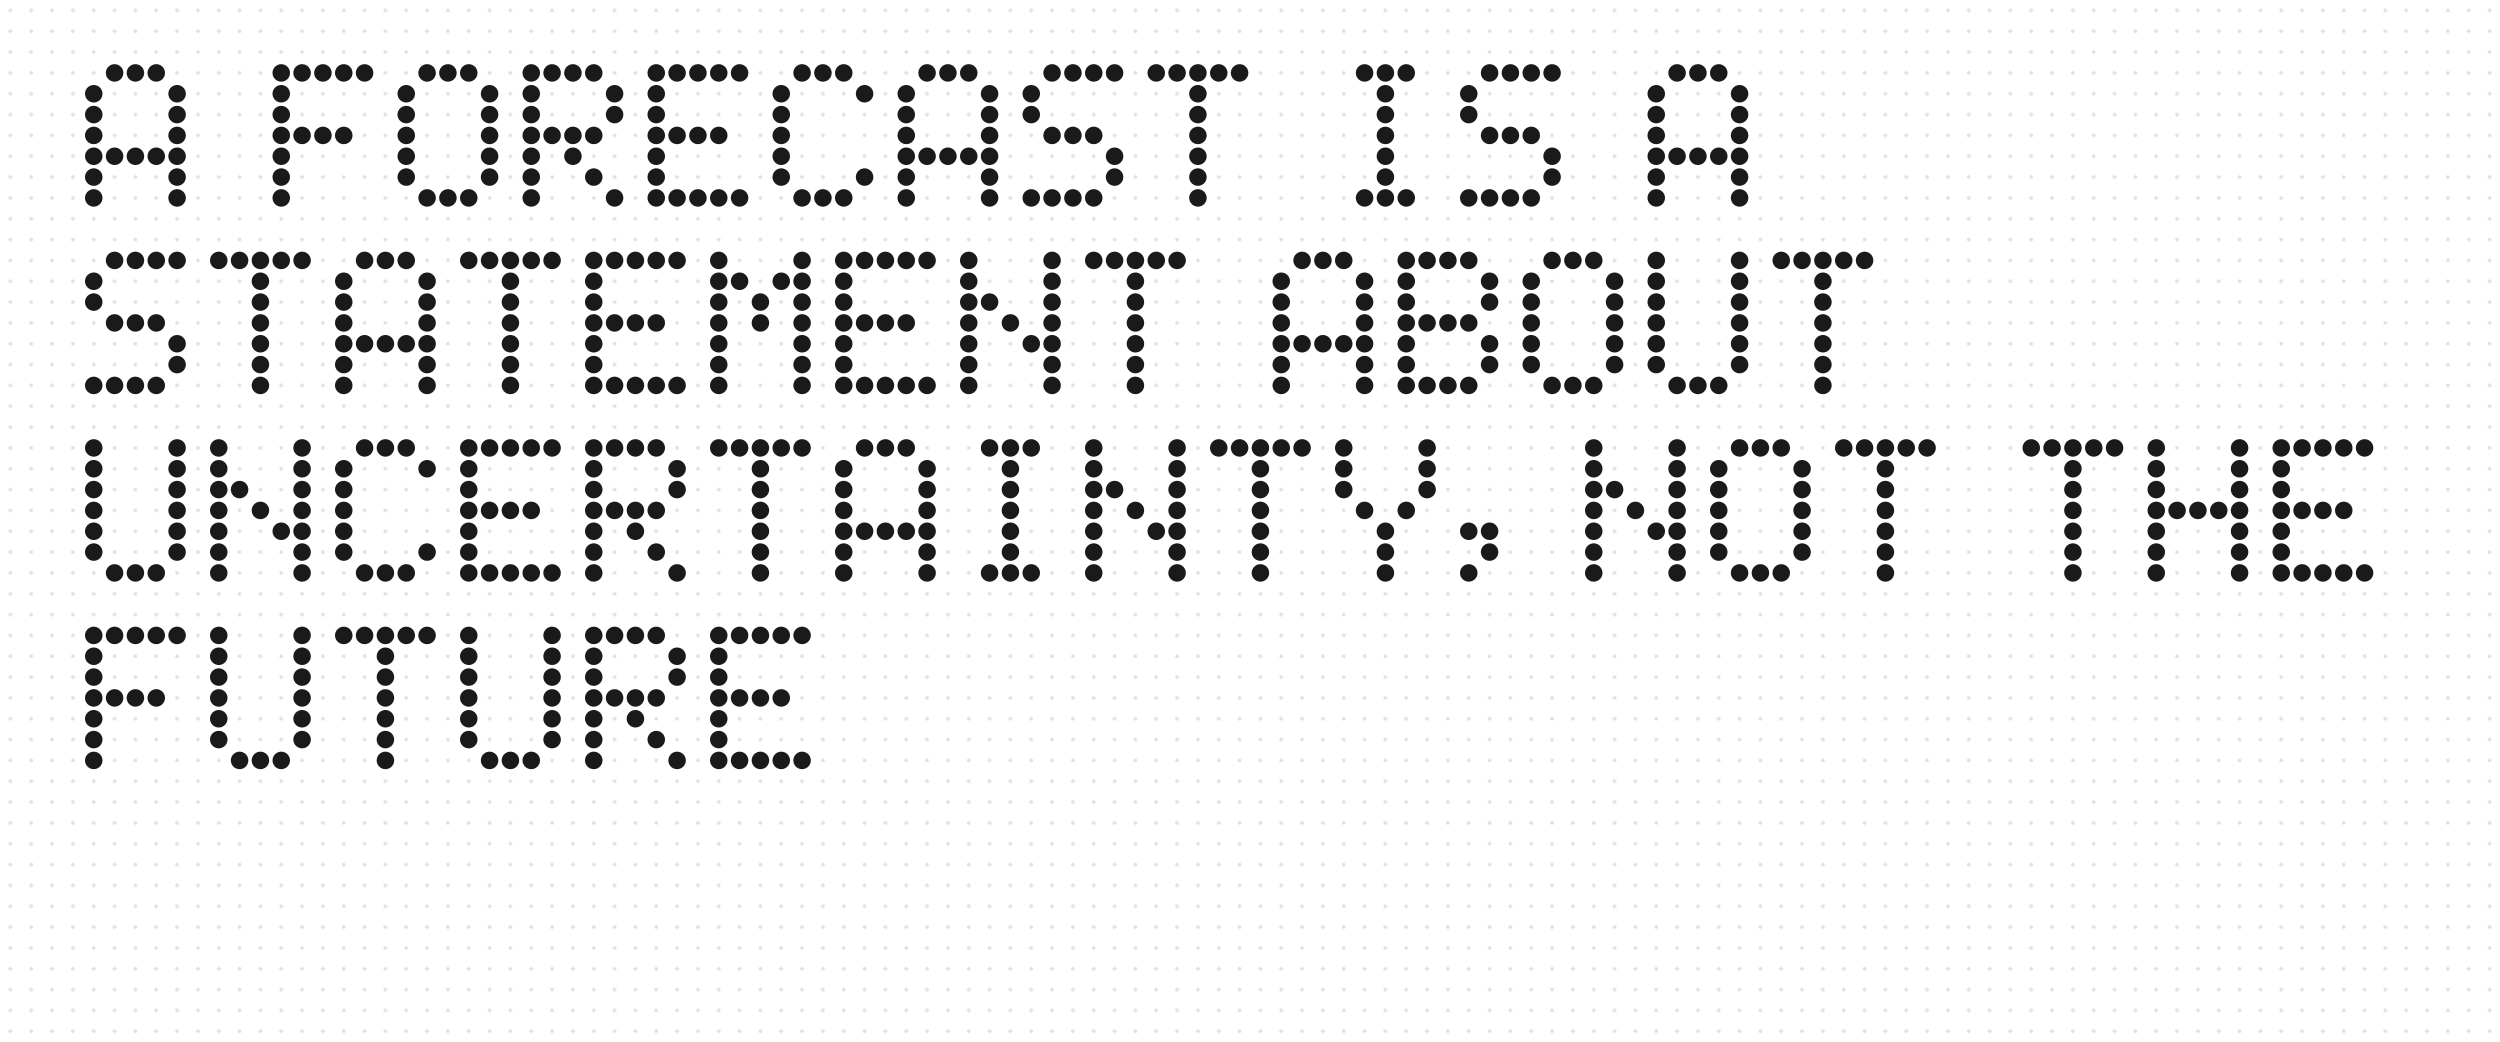
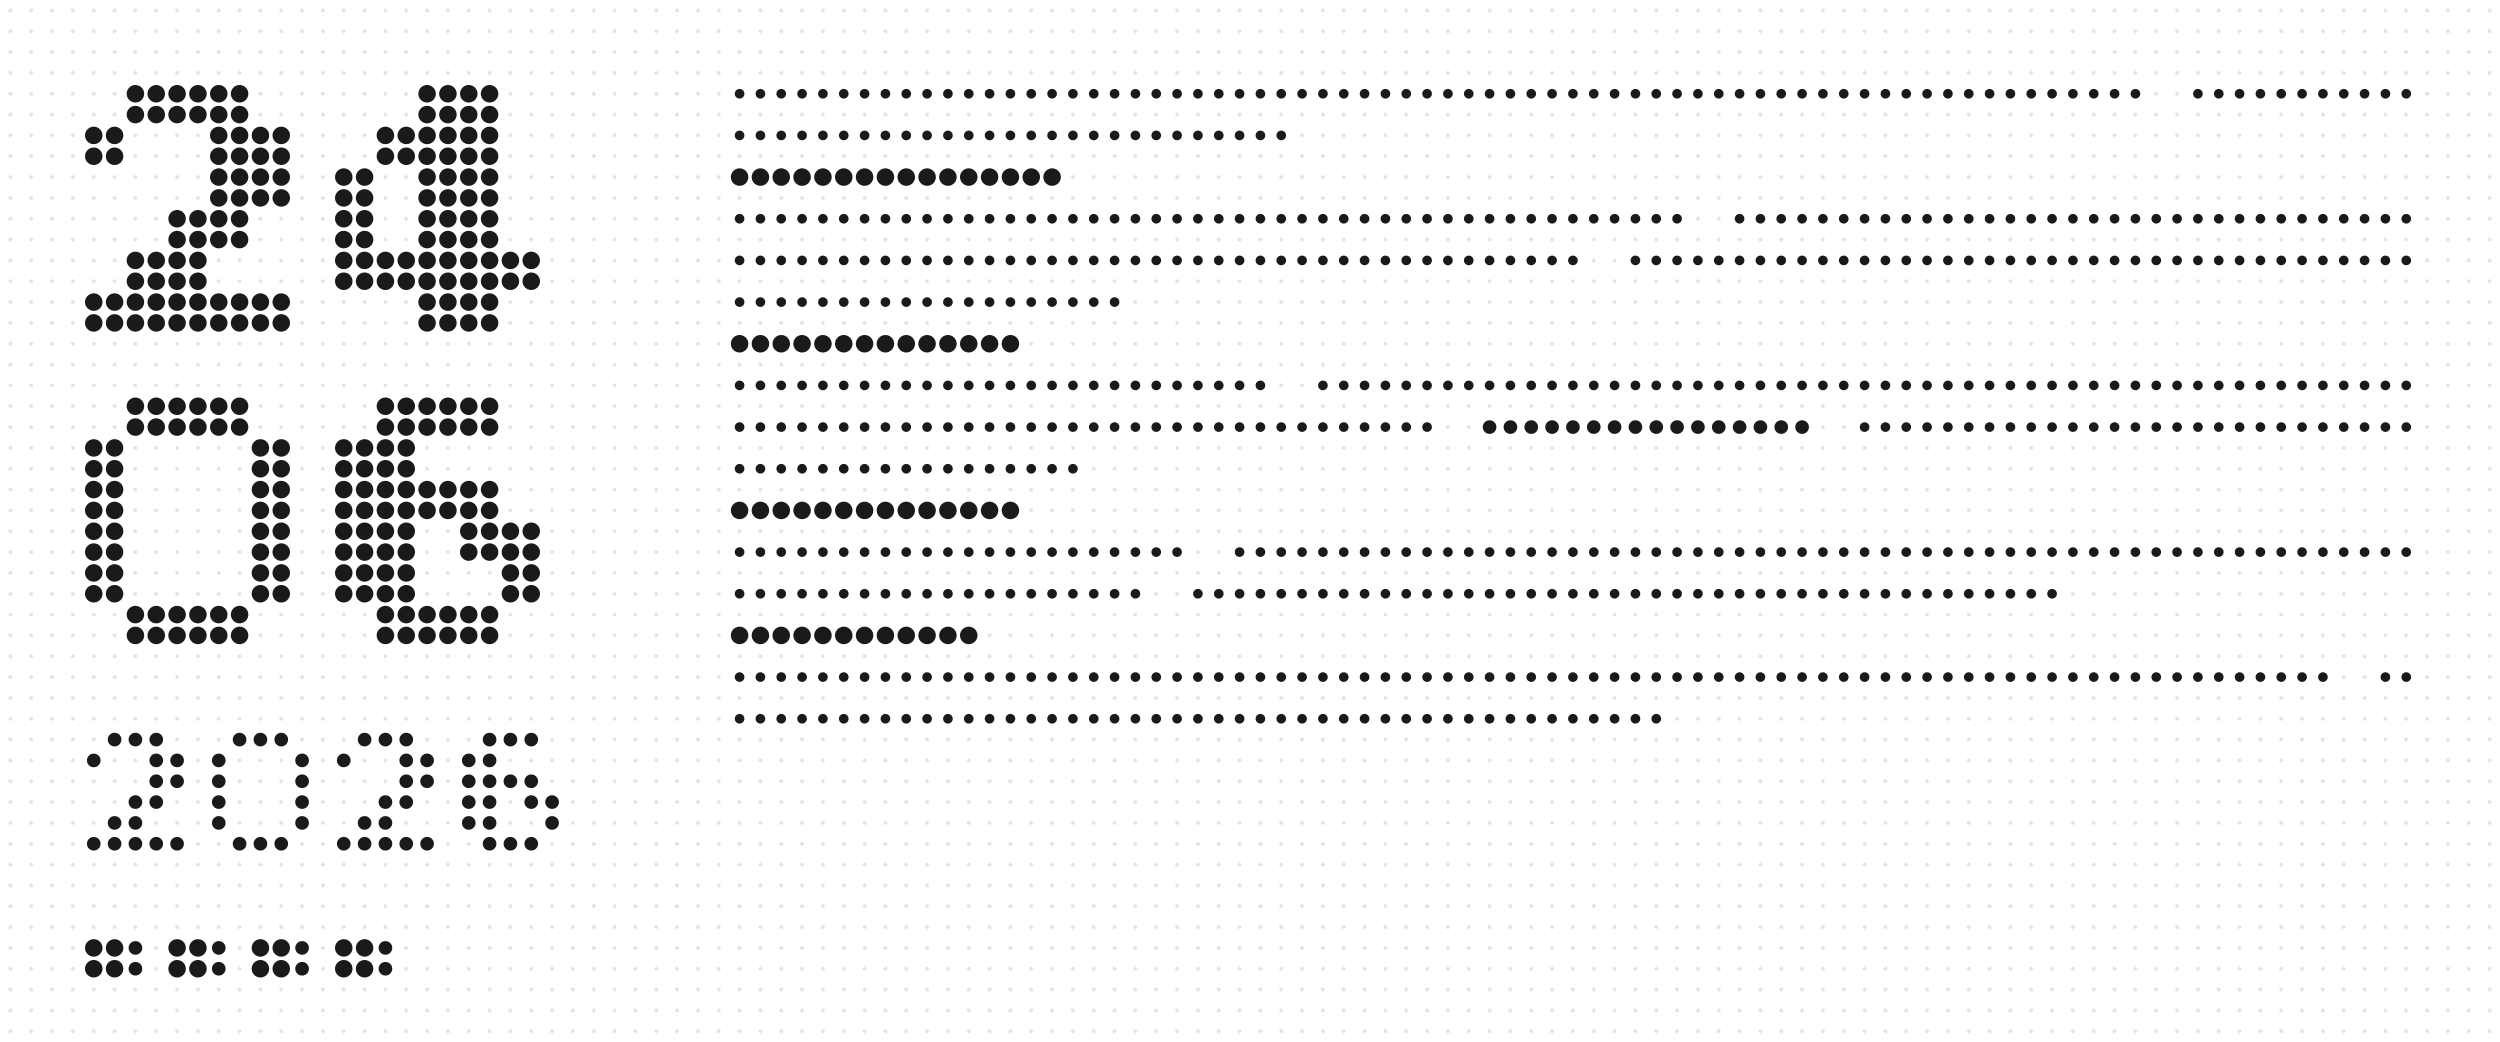
<svg xmlns="http://www.w3.org/2000/svg" viewBox="0 0 600 250" width="600" height="250" fill="none">
  <defs>
    <pattern id="g" width="5" height="5" patternUnits="userSpaceOnUse" x="0" y="0">
      <circle cx="2.5" cy="2.5" r=".45" fill="#1A1A1A" fill-opacity="0.13" />
    </pattern>
  </defs>
  <rect x="0" y="0" width="600" height="250" fill="url(#g)" />
-   <path stroke="#1A1A1A" stroke-width="4.2" stroke-linecap="round" d="M27.5 17.5h0m5 0h0m5 0h0m30 0h0m5 0h0m5 0h0m5 0h0m5 0h0m15 0h0m5 0h0m5 0h0m15 0h0m5 0h0m5 0h0m5 0h0m15 0h0m5 0h0m5 0h0m5 0h0m5 0h0m15 0h0m5 0h0m5 0h0m20 0h0m5 0h0m5 0h0m20 0h0m5 0h0m5 0h0m5 0h0m10 0h0m5 0h0m5 0h0m5 0h0m5 0h0m30 0h0m5 0h0m5 0h0m20 0h0m5 0h0m5 0h0m5 0h0m30 0h0m5 0h0m5 0h0m-390 5h0m20 0h0m25 0h0m30 0h0m20 0h0m10 0h0m20 0h0m10 0h0m30 0h0m20 0h0m10 0h0m20 0h0m10 0h0m40 0h0m45 0h0m20 0h0m45 0h0m20 0h0m-395 5h0m20 0h0m25 0h0m30 0h0m20 0h0m10 0h0m20 0h0m10 0h0m30 0h0m30 0h0m20 0h0m10 0h0m40 0h0m45 0h0m20 0h0m45 0h0m20 0h0m-395 5h0m20 0h0m25 0h0m5 0h0m5 0h0m5 0h0m15 0h0m20 0h0m10 0h0m5 0h0m5 0h0m5 0h0m15 0h0m5 0h0m5 0h0m5 0h0m15 0h0m30 0h0m20 0h0m15 0h0m5 0h0m5 0h0m25 0h0m45 0h0m25 0h0m5 0h0m5 0h0m30 0h0m20 0h0m-395 5h0m5 0h0m5 0h0m5 0h0m5 0h0m25 0h0m30 0h0m20 0h0m10 0h0m10 0h0m20 0h0m30 0h0m30 0h0m5 0h0m5 0h0m5 0h0m5 0h0m30 0h0m20 0h0m45 0h0m40 0h0m25 0h0m5 0h0m5 0h0m5 0h0m5 0h0m-395 5h0m20 0h0m25 0h0m30 0h0m20 0h0m10 0h0m15 0h0m15 0h0m30 0h0m20 0h0m10 0h0m20 0h0m30 0h0m20 0h0m45 0h0m40 0h0m25 0h0m20 0h0m-395 5h0m20 0h0m25 0h0m35 0h0m5 0h0m5 0h0m15 0h0m20 0h0m10 0h0m5 0h0m5 0h0m5 0h0m5 0h0m15 0h0m5 0h0m5 0h0m15 0h0m20 0h0m10 0h0m5 0h0m5 0h0m5 0h0m25 0h0m40 0h0m5 0h0m5 0h0m15 0h0m5 0h0m5 0h0m5 0h0m30 0h0m20 0h0m-390 15h0m5 0h0m5 0h0m5 0h0m10 0h0m5 0h0m5 0h0m5 0h0m5 0h0m15 0h0m5 0h0m5 0h0m15 0h0m5 0h0m5 0h0m5 0h0m5 0h0m10 0h0m5 0h0m5 0h0m5 0h0m5 0h0m10 0h0m20 0h0m10 0h0m5 0h0m5 0h0m5 0h0m5 0h0m10 0h0m20 0h0m10 0h0m5 0h0m5 0h0m5 0h0m5 0h0m30 0h0m5 0h0m5 0h0m15 0h0m5 0h0m5 0h0m5 0h0m20 0h0m5 0h0m5 0h0m15 0h0m20 0h0m10 0h0m5 0h0m5 0h0m5 0h0m5 0h0m-425 5h0m40 0h0m20 0h0m20 0h0m20 0h0m20 0h0m30 0h0m5 0h0m10 0h0m5 0h0m10 0h0m30 0h0m20 0h0m20 0h0m35 0h0m20 0h0m10 0h0m20 0h0m10 0h0m20 0h0m10 0h0m20 0h0m20 0h0m-415 5h0m40 0h0m20 0h0m20 0h0m20 0h0m20 0h0m30 0h0m10 0h0m10 0h0m10 0h0m30 0h0m5 0h0m15 0h0m20 0h0m35 0h0m20 0h0m10 0h0m20 0h0m10 0h0m20 0h0m10 0h0m20 0h0m20 0h0m-410 5h0m5 0h0m5 0h0m25 0h0m20 0h0m20 0h0m20 0h0m20 0h0m5 0h0m5 0h0m5 0h0m15 0h0m10 0h0m10 0h0m10 0h0m5 0h0m5 0h0m5 0h0m15 0h0m10 0h0m10 0h0m20 0h0m35 0h0m20 0h0m10 0h0m5 0h0m5 0h0m5 0h0m15 0h0m20 0h0m10 0h0m20 0h0m20 0h0m-395 5h0m20 0h0m20 0h0m5 0h0m5 0h0m5 0h0m5 0h0m20 0h0m20 0h0m30 0h0m20 0h0m10 0h0m30 0h0m15 0h0m5 0h0m20 0h0m35 0h0m5 0h0m5 0h0m5 0h0m5 0h0m10 0h0m20 0h0m10 0h0m20 0h0m10 0h0m20 0h0m20 0h0m-395 5h0m20 0h0m20 0h0m20 0h0m20 0h0m20 0h0m30 0h0m20 0h0m10 0h0m30 0h0m20 0h0m20 0h0m35 0h0m20 0h0m10 0h0m20 0h0m10 0h0m20 0h0m10 0h0m20 0h0m20 0h0m-415 5h0m5 0h0m5 0h0m5 0h0m25 0h0m20 0h0m20 0h0m20 0h0m20 0h0m5 0h0m5 0h0m5 0h0m5 0h0m10 0h0m20 0h0m10 0h0m5 0h0m5 0h0m5 0h0m5 0h0m10 0h0m20 0h0m20 0h0m35 0h0m20 0h0m10 0h0m5 0h0m5 0h0m5 0h0m20 0h0m5 0h0m5 0h0m20 0h0m5 0h0m5 0h0m25 0h0m-415 15h0m20 0h0m10 0h0m20 0h0m15 0h0m5 0h0m5 0h0m15 0h0m5 0h0m5 0h0m5 0h0m5 0h0m10 0h0m5 0h0m5 0h0m5 0h0m15 0h0m5 0h0m5 0h0m5 0h0m5 0h0m15 0h0m5 0h0m5 0h0m20 0h0m5 0h0m5 0h0m15 0h0m20 0h0m10 0h0m5 0h0m5 0h0m5 0h0m5 0h0m10 0h0m20 0h0m40 0h0m20 0h0m15 0h0m5 0h0m5 0h0m15 0h0m5 0h0m5 0h0m5 0h0m5 0h0m25 0h0m5 0h0m5 0h0m5 0h0m5 0h0m10 0h0m20 0h0m10 0h0m5 0h0m5 0h0m5 0h0m5 0h0m-545 5h0m20 0h0m10 0h0m20 0h0m10 0h0m20 0h0m10 0h0m30 0h0m20 0h0m20 0h0m20 0h0m20 0h0m20 0h0m20 0h0m20 0h0m20 0h0m20 0h0m20 0h0m40 0h0m20 0h0m10 0h0m20 0h0m20 0h0m45 0h0m20 0h0m20 0h0m10 0h0m-525 5h0m20 0h0m10 0h0m5 0h0m15 0h0m10 0h0m30 0h0m30 0h0m20 0h0m20 0h0m20 0h0m20 0h0m20 0h0m20 0h0m5 0h0m15 0h0m20 0h0m20 0h0m20 0h0m40 0h0m5 0h0m15 0h0m10 0h0m20 0h0m20 0h0m45 0h0m20 0h0m20 0h0m10 0h0m-525 5h0m20 0h0m10 0h0m10 0h0m10 0h0m10 0h0m30 0h0m5 0h0m5 0h0m5 0h0m15 0h0m5 0h0m5 0h0m5 0h0m25 0h0m20 0h0m20 0h0m20 0h0m20 0h0m10 0h0m10 0h0m20 0h0m25 0h0m10 0h0m45 0h0m10 0h0m10 0h0m10 0h0m20 0h0m20 0h0m45 0h0m20 0h0m5 0h0m5 0h0m5 0h0m5 0h0m10 0h0m5 0h0m5 0h0m5 0h0m-540 5h0m20 0h0m10 0h0m15 0h0m5 0h0m10 0h0m30 0h0m30 0h0m10 0h0m30 0h0m20 0h0m5 0h0m5 0h0m5 0h0m5 0h0m20 0h0m20 0h0m15 0h0m5 0h0m20 0h0m30 0h0m20 0h0m5 0h0m25 0h0m15 0h0m5 0h0m10 0h0m20 0h0m20 0h0m45 0h0m20 0h0m20 0h0m10 0h0m-525 5h0m20 0h0m10 0h0m20 0h0m10 0h0m20 0h0m10 0h0m30 0h0m15 0h0m25 0h0m20 0h0m20 0h0m20 0h0m20 0h0m20 0h0m20 0h0m30 0h0m25 0h0m25 0h0m20 0h0m10 0h0m20 0h0m20 0h0m45 0h0m20 0h0m20 0h0m10 0h0m-520 5h0m5 0h0m5 0h0m15 0h0m20 0h0m15 0h0m5 0h0m5 0h0m15 0h0m5 0h0m5 0h0m5 0h0m5 0h0m10 0h0m20 0h0m20 0h0m20 0h0m20 0h0m15 0h0m5 0h0m5 0h0m15 0h0m20 0h0m20 0h0m30 0h0m20 0h0m30 0h0m20 0h0m15 0h0m5 0h0m5 0h0m25 0h0m45 0h0m20 0h0m20 0h0m10 0h0m5 0h0m5 0h0m5 0h0m5 0h0m-545 15h0m5 0h0m5 0h0m5 0h0m5 0h0m10 0h0m20 0h0m10 0h0m5 0h0m5 0h0m5 0h0m5 0h0m10 0h0m20 0h0m10 0h0m5 0h0m5 0h0m5 0h0m15 0h0m5 0h0m5 0h0m5 0h0m5 0h0m-170 5h0m30 0h0m20 0h0m20 0h0m20 0h0m20 0h0m10 0h0m20 0h0m10 0h0m-150 5h0m30 0h0m20 0h0m20 0h0m20 0h0m20 0h0m10 0h0m20 0h0m10 0h0m-150 5h0m5 0h0m5 0h0m5 0h0m15 0h0m20 0h0m20 0h0m20 0h0m20 0h0m10 0h0m5 0h0m5 0h0m5 0h0m15 0h0m5 0h0m5 0h0m5 0h0m-165 5h0m30 0h0m20 0h0m20 0h0m20 0h0m20 0h0m10 0h0m10 0h0m20 0h0m-150 5h0m30 0h0m20 0h0m20 0h0m20 0h0m20 0h0m10 0h0m15 0h0m15 0h0m-150 5h0m35 0h0m5 0h0m5 0h0m25 0h0m25 0h0m5 0h0m5 0h0m15 0h0m20 0h0m10 0h0m5 0h0m5 0h0m5 0h0m5 0h0" />
+   <path stroke="#1A1A1A" stroke-width="2.32" stroke-linecap="round" d="M177.5 22.5h0m5 0h0m5 0h0m5 0h0m5 0h0m5 0h0m5 0h0m5 0h0m5 0h0m5 0h0m5 0h0m5 0h0m5 0h0m5 0h0m5 0h0m5 0h0m5 0h0m5 0h0m5 0h0m5 0h0m5 0h0m5 0h0m5 0h0m5 0h0m5 0h0m5 0h0m5 0h0m5 0h0m5 0h0m5 0h0m5 0h0m5 0h0m5 0h0m5 0h0m5 0h0m5 0h0m5 0h0m5 0h0m5 0h0m5 0h0m5 0h0m5 0h0m5 0h0m5 0h0m5 0h0m5 0h0m5 0h0m5 0h0m5 0h0m5 0h0m5 0h0m5 0h0m5 0h0m5 0h0m5 0h0m5 0h0m5 0h0m5 0h0m5 0h0m5 0h0m5 0h0m5 0h0m5 0h0m5 0h0m5 0h0m5 0h0m5 0h0m5 0h0m15 0h0m5 0h0m5 0h0m5 0h0m5 0h0m5 0h0m5 0h0m5 0h0m5 0h0m5 0h0m5 0h0m-400 10h0m5 0h0m5 0h0m5 0h0m5 0h0m5 0h0m5 0h0m5 0h0m5 0h0m5 0h0m5 0h0m5 0h0m5 0h0m5 0h0m5 0h0m5 0h0m5 0h0m5 0h0m5 0h0m5 0h0m5 0h0m5 0h0m5 0h0m5 0h0m5 0h0m5 0h0m5 0h0m-130 20h0m5 0h0m5 0h0m5 0h0m5 0h0m5 0h0m5 0h0m5 0h0m5 0h0m5 0h0m5 0h0m5 0h0m5 0h0m5 0h0m5 0h0m5 0h0m5 0h0m5 0h0m5 0h0m5 0h0m5 0h0m5 0h0m5 0h0m5 0h0m5 0h0m5 0h0m5 0h0m5 0h0m5 0h0m5 0h0m5 0h0m5 0h0m5 0h0m5 0h0m5 0h0m5 0h0m5 0h0m5 0h0m5 0h0m5 0h0m5 0h0m5 0h0m5 0h0m5 0h0m5 0h0m5 0h0m15 0h0m5 0h0m5 0h0m5 0h0m5 0h0m5 0h0m5 0h0m5 0h0m5 0h0m5 0h0m5 0h0m5 0h0m5 0h0m5 0h0m5 0h0m5 0h0m5 0h0m5 0h0m5 0h0m5 0h0m5 0h0m5 0h0m5 0h0m5 0h0m5 0h0m5 0h0m5 0h0m5 0h0m5 0h0m5 0h0m5 0h0m5 0h0m5 0h0m-400 10h0m5 0h0m5 0h0m5 0h0m5 0h0m5 0h0m5 0h0m5 0h0m5 0h0m5 0h0m5 0h0m5 0h0m5 0h0m5 0h0m5 0h0m5 0h0m5 0h0m5 0h0m5 0h0m5 0h0m5 0h0m5 0h0m5 0h0m5 0h0m5 0h0m5 0h0m5 0h0m5 0h0m5 0h0m5 0h0m5 0h0m5 0h0m5 0h0m5 0h0m5 0h0m5 0h0m5 0h0m5 0h0m5 0h0m5 0h0m5 0h0m15 0h0m5 0h0m5 0h0m5 0h0m5 0h0m5 0h0m5 0h0m5 0h0m5 0h0m5 0h0m5 0h0m5 0h0m5 0h0m5 0h0m5 0h0m5 0h0m5 0h0m5 0h0m5 0h0m5 0h0m5 0h0m5 0h0m5 0h0m5 0h0m5 0h0m5 0h0m5 0h0m5 0h0m5 0h0m5 0h0m5 0h0m5 0h0m5 0h0m5 0h0m5 0h0m5 0h0m5 0h0m5 0h0m-400 10h0m5 0h0m5 0h0m5 0h0m5 0h0m5 0h0m5 0h0m5 0h0m5 0h0m5 0h0m5 0h0m5 0h0m5 0h0m5 0h0m5 0h0m5 0h0m5 0h0m5 0h0m5 0h0m-90 20h0m5 0h0m5 0h0m5 0h0m5 0h0m5 0h0m5 0h0m5 0h0m5 0h0m5 0h0m5 0h0m5 0h0m5 0h0m5 0h0m5 0h0m5 0h0m5 0h0m5 0h0m5 0h0m5 0h0m5 0h0m5 0h0m5 0h0m5 0h0m5 0h0m5 0h0m15 0h0m5 0h0m5 0h0m5 0h0m5 0h0m5 0h0m5 0h0m5 0h0m5 0h0m5 0h0m5 0h0m5 0h0m5 0h0m5 0h0m5 0h0m5 0h0m5 0h0m5 0h0m5 0h0m5 0h0m5 0h0m5 0h0m5 0h0m5 0h0m5 0h0m5 0h0m5 0h0m5 0h0m5 0h0m5 0h0m5 0h0m5 0h0m5 0h0m5 0h0m5 0h0m5 0h0m5 0h0m5 0h0m5 0h0m5 0h0m5 0h0m5 0h0m5 0h0m5 0h0m5 0h0m5 0h0m5 0h0m5 0h0m5 0h0m5 0h0m5 0h0m5 0h0m5 0h0m-400 10h0m5 0h0m5 0h0m5 0h0m5 0h0m5 0h0m5 0h0m5 0h0m5 0h0m5 0h0m5 0h0m5 0h0m5 0h0m5 0h0m5 0h0m5 0h0m5 0h0m5 0h0m5 0h0m5 0h0m5 0h0m5 0h0m5 0h0m5 0h0m5 0h0m5 0h0m5 0h0m5 0h0m5 0h0m5 0h0m5 0h0m5 0h0m5 0h0m5 0h0m105 0h0m5 0h0m5 0h0m5 0h0m5 0h0m5 0h0m5 0h0m5 0h0m5 0h0m5 0h0m5 0h0m5 0h0m5 0h0m5 0h0m5 0h0m5 0h0m5 0h0m5 0h0m5 0h0m5 0h0m5 0h0m5 0h0m5 0h0m5 0h0m5 0h0m5 0h0m5 0h0m-400 10h0m5 0h0m5 0h0m5 0h0m5 0h0m5 0h0m5 0h0m5 0h0m5 0h0m5 0h0m5 0h0m5 0h0m5 0h0m5 0h0m5 0h0m5 0h0m5 0h0m-80 20h0m5 0h0m5 0h0m5 0h0m5 0h0m5 0h0m5 0h0m5 0h0m5 0h0m5 0h0m5 0h0m5 0h0m5 0h0m5 0h0m5 0h0m5 0h0m5 0h0m5 0h0m5 0h0m5 0h0m5 0h0m5 0h0m15 0h0m5 0h0m5 0h0m5 0h0m5 0h0m5 0h0m5 0h0m5 0h0m5 0h0m5 0h0m5 0h0m5 0h0m5 0h0m5 0h0m5 0h0m5 0h0m5 0h0m5 0h0m5 0h0m5 0h0m5 0h0m5 0h0m5 0h0m5 0h0m5 0h0m5 0h0m5 0h0m5 0h0m5 0h0m5 0h0m5 0h0m5 0h0m5 0h0m5 0h0m5 0h0m5 0h0m5 0h0m5 0h0m5 0h0m5 0h0m5 0h0m5 0h0m5 0h0m5 0h0m5 0h0m5 0h0m5 0h0m5 0h0m5 0h0m5 0h0m5 0h0m5 0h0m5 0h0m5 0h0m5 0h0m5 0h0m5 0h0m-400 10h0m5 0h0m5 0h0m5 0h0m5 0h0m5 0h0m5 0h0m5 0h0m5 0h0m5 0h0m5 0h0m5 0h0m5 0h0m5 0h0m5 0h0m5 0h0m5 0h0m5 0h0m5 0h0m5 0h0m15 0h0m5 0h0m5 0h0m5 0h0m5 0h0m5 0h0m5 0h0m5 0h0m5 0h0m5 0h0m5 0h0m5 0h0m5 0h0m5 0h0m5 0h0m5 0h0m5 0h0m5 0h0m5 0h0m5 0h0m5 0h0m5 0h0m5 0h0m5 0h0m5 0h0m5 0h0m5 0h0m5 0h0m5 0h0m5 0h0m5 0h0m5 0h0m5 0h0m5 0h0m5 0h0m5 0h0m5 0h0m5 0h0m5 0h0m5 0h0m5 0h0m5 0h0m-315 20h0m5 0h0m5 0h0m5 0h0m5 0h0m5 0h0m5 0h0m5 0h0m5 0h0m5 0h0m5 0h0m5 0h0m5 0h0m5 0h0m5 0h0m5 0h0m5 0h0m5 0h0m5 0h0m5 0h0m5 0h0m5 0h0m5 0h0m5 0h0m5 0h0m5 0h0m5 0h0m5 0h0m5 0h0m5 0h0m5 0h0m5 0h0m5 0h0m5 0h0m5 0h0m5 0h0m5 0h0m5 0h0m5 0h0m5 0h0m5 0h0m5 0h0m5 0h0m5 0h0m5 0h0m5 0h0m5 0h0m5 0h0m5 0h0m5 0h0m5 0h0m5 0h0m5 0h0m5 0h0m5 0h0m5 0h0m5 0h0m5 0h0m5 0h0m5 0h0m5 0h0m5 0h0m5 0h0m5 0h0m5 0h0m5 0h0m5 0h0m5 0h0m5 0h0m5 0h0m5 0h0m5 0h0m5 0h0m5 0h0m5 0h0m5 0h0m5 0h0m15 0h0m5 0h0m-400 10h0m5 0h0m5 0h0m5 0h0m5 0h0m5 0h0m5 0h0m5 0h0m5 0h0m5 0h0m5 0h0m5 0h0m5 0h0m5 0h0m5 0h0m5 0h0m5 0h0m5 0h0m5 0h0m5 0h0m5 0h0m5 0h0m5 0h0m5 0h0m5 0h0m5 0h0m5 0h0m5 0h0m5 0h0m5 0h0m5 0h0m5 0h0m5 0h0m5 0h0m5 0h0m5 0h0m5 0h0m5 0h0m5 0h0m5 0h0m5 0h0m5 0h0m5 0h0m5 0h0m5 0h0" />
+   <path stroke="#1A1A1A" stroke-width="3.28" stroke-linecap="round" d="M357.5 102.5h0m5 0h0m5 0h0m5 0h0m5 0h0m5 0h0m5 0h0m5 0h0m5 0h0m5 0h0m5 0h0m5 0h0m5 0h0m5 0h0m5 0h0m5 0h0m-405 75h0m5 0h0m5 0h0m20 0h0m5 0h0m5 0h0m20 0h0m5 0h0m5 0h0m20 0h0m5 0h0m5 0h0m-105 5h0m15 0h0m5 0h0m10 0h0m20 0h0m10 0h0m15 0h0m5 0h0m10 0h0m5 0h0m-80 5h0m5 0h0m10 0h0m20 0h0m25 0h0m5 0h0m10 0h0m5 0h0m5 0h0m5 0h0m-95 5h0m5 0h0m15 0h0m20 0h0m20 0h0m5 0h0m15 0h0m5 0h0m10 0h0m5 0h0m-105 5h0m5 0h0m20 0h0m20 0h0m15 0h0m5 0h0m20 0h0m5 0h0m15 0h0m-110 5h0m5 0h0m5 0h0m5 0h0m5 0h0m15 0h0m5 0h0m5 0h0m15 0h0m5 0h0m5 0h0m5 0h0m5 0h0m15 0h0m5 0h0m5 0h0m-95 25h0m20 0h0m20 0h0m20 0h0m-60 5h0m20 0h0m20 0h0m20 0h0" />
+   <path stroke="#1A1A1A" stroke-width="4.2" stroke-linecap="round" d="M32.5 22.5h0m5 0h0m5 0h0m5 0h0m5 0h0m5 0h0m45 0h0m5 0h0m5 0h0m5 0h0m-85 5h0m5 0h0m5 0h0m5 0h0m5 0h0m5 0h0m45 0h0m5 0h0m5 0h0m5 0h0m-95 5h0m5 0h0m25 0h0m5 0h0m5 0h0m5 0h0m25 0h0m5 0h0m5 0h0m5 0h0m5 0h0m5 0h0m-95 5h0m5 0h0m25 0h0m5 0h0m5 0h0m5 0h0m25 0h0m5 0h0m5 0h0m5 0h0m5 0h0m5 0h0m-65 5h0m5 0h0m5 0h0m5 0h0m15 0h0m5 0h0m15 0h0m5 0h0m5 0h0m5 0h0m60 0h0m5 0h0m5 0h0m5 0h0m5 0h0m5 0h0m5 0h0m5 0h0m5 0h0m5 0h0m5 0h0m5 0h0m5 0h0m5 0h0m5 0h0m5 0h0m-200 5h0m5 0h0m5 0h0m5 0h0m15 0h0m5 0h0m15 0h0m5 0h0m5 0h0m5 0h0m-75 5h0m5 0h0m5 0h0m5 0h0m25 0h0m5 0h0m15 0h0m5 0h0m5 0h0m5 0h0m-75 5h0m5 0h0m5 0h0m5 0h0m25 0h0m5 0h0m15 0h0m5 0h0m5 0h0m5 0h0m-85 5h0m5 0h0m5 0h0m5 0h0m35 0h0m5 0h0m5 0h0m5 0h0m5 0h0m5 0h0m5 0h0m5 0h0m5 0h0m5 0h0m-95 5h0m5 0h0m5 0h0m5 0h0m35 0h0m5 0h0m5 0h0m5 0h0m5 0h0m5 0h0m5 0h0m5 0h0m5 0h0m5 0h0m-105 5h0m5 0h0m5 0h0m5 0h0m5 0h0m5 0h0m5 0h0m5 0h0m5 0h0m5 0h0m35 0h0m5 0h0m5 0h0m5 0h0m-95 5h0m5 0h0m5 0h0m5 0h0m5 0h0m5 0h0m5 0h0m5 0h0m5 0h0m5 0h0m35 0h0m5 0h0m5 0h0m5 0h0m60 5h0m5 0h0m5 0h0m5 0h0m5 0h0m5 0h0m5 0h0m5 0h0m5 0h0m5 0h0m5 0h0m5 0h0m5 0h0m5 0h0m-210 15h0m5 0h0m5 0h0m5 0h0m5 0h0m5 0h0m35 0h0m5 0h0m5 0h0m5 0h0m5 0h0m5 0h0m-85 5h0m5 0h0m5 0h0m5 0h0m5 0h0m5 0h0m35 0h0m5 0h0m5 0h0m5 0h0m5 0h0m5 0h0m-95 5h0m5 0h0m35 0h0m5 0h0m15 0h0m5 0h0m5 0h0m5 0h0m-75 5h0m5 0h0m35 0h0m5 0h0m15 0h0m5 0h0m5 0h0m5 0h0m-75 5h0m5 0h0m35 0h0m5 0h0m15 0h0m5 0h0m5 0h0m5 0h0m5 0h0m5 0h0m5 0h0m5 0h0m-95 5h0m5 0h0m35 0h0m5 0h0m15 0h0m5 0h0m5 0h0m5 0h0m5 0h0m5 0h0m5 0h0m5 0h0m60 0h0m5 0h0m5 0h0m5 0h0m5 0h0m5 0h0m5 0h0m5 0h0m5 0h0m5 0h0m5 0h0m5 0h0m5 0h0m5 0h0m-220 5h0m5 0h0m35 0h0m5 0h0m15 0h0m5 0h0m5 0h0m5 0h0m15 0h0m5 0h0m5 0h0m5 0h0m-105 5h0m5 0h0m35 0h0m5 0h0m15 0h0m5 0h0m5 0h0m5 0h0m15 0h0m5 0h0m5 0h0m5 0h0m-105 5h0m5 0h0m35 0h0m5 0h0m15 0h0m5 0h0m5 0h0m5 0h0m25 0h0m5 0h0m-105 5h0m5 0h0m35 0h0m5 0h0m15 0h0m5 0h0m5 0h0m5 0h0m25 0h0m5 0h0m-95 5h0m5 0h0m5 0h0m5 0h0m5 0h0m5 0h0m35 0h0m5 0h0m5 0h0m5 0h0m5 0h0m5 0h0m-85 5h0m5 0h0m5 0h0m5 0h0m5 0h0m5 0h0m35 0h0m5 0h0m5 0h0m5 0h0m5 0h0m5 0h0m60 0h0m5 0h0m5 0h0m5 0h0m5 0h0m5 0h0m5 0h0m5 0h0m5 0h0m5 0h0m5 0h0m5 0h0m-210 75h0m5 0h0m15 0h0m5 0h0m15 0h0m5 0h0m15 0h0m5 0h0m-65 5h0m5 0h0m15 0h0m5 0h0m15 0h0m5 0h0m15 0h0m5 0h0" />
</svg>
